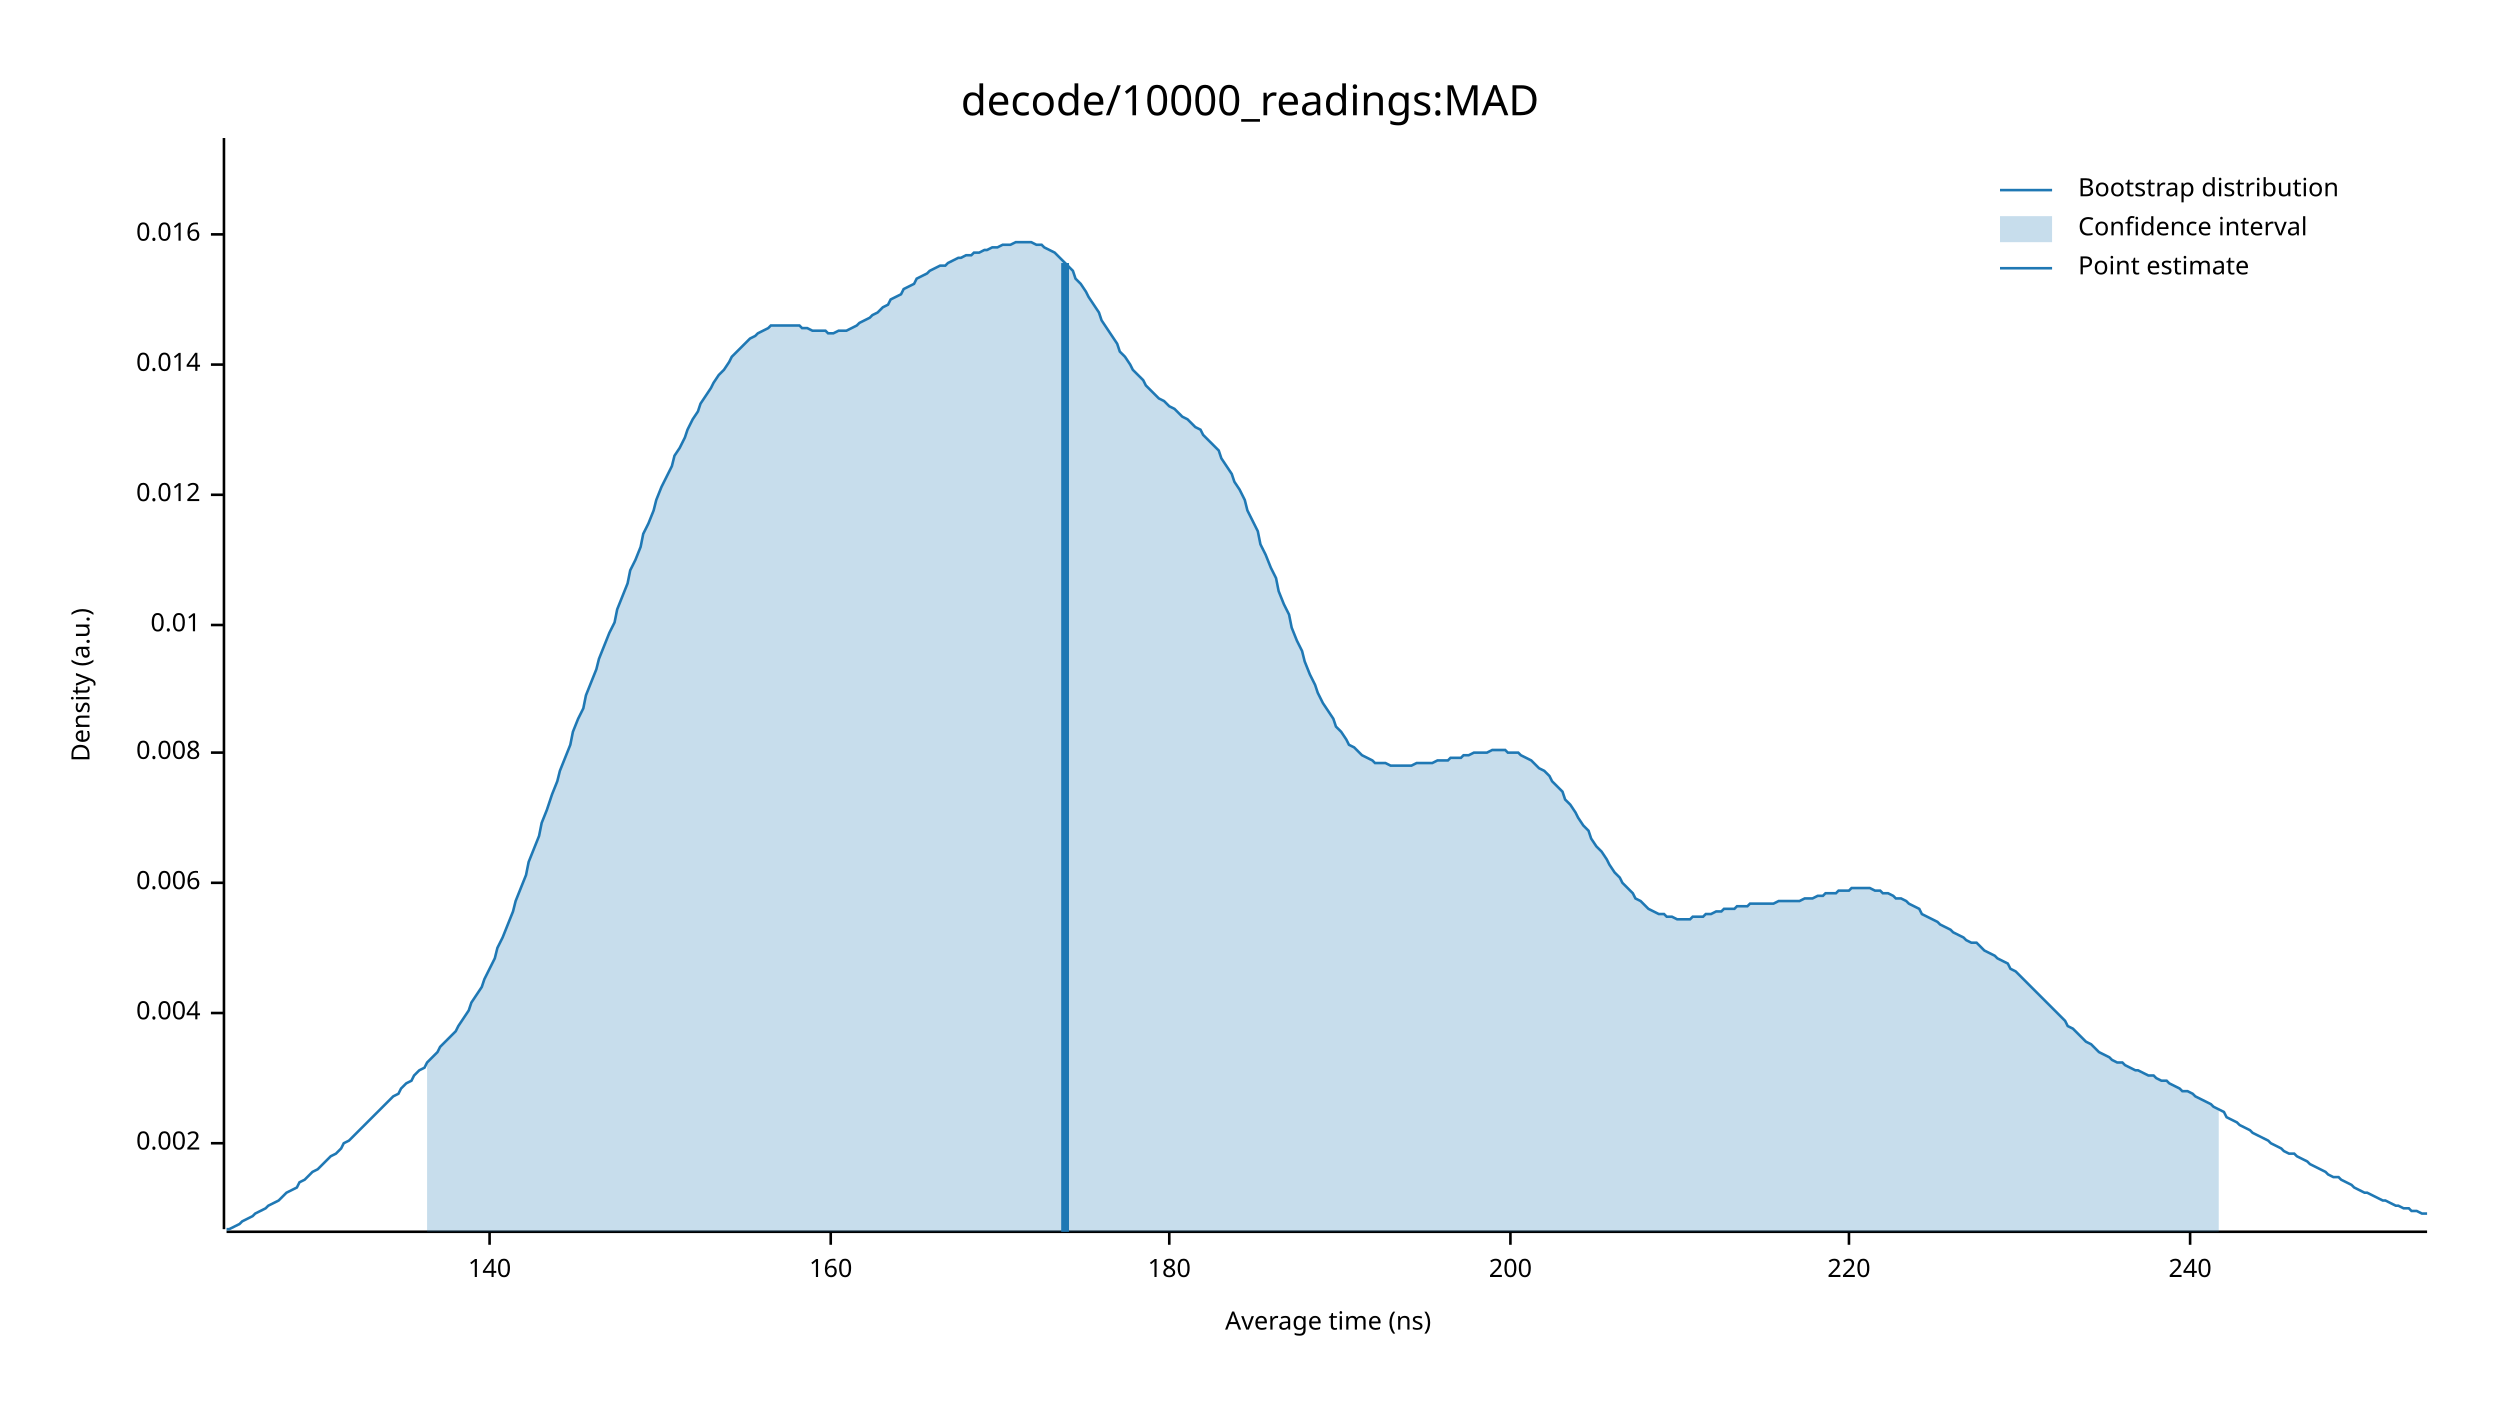
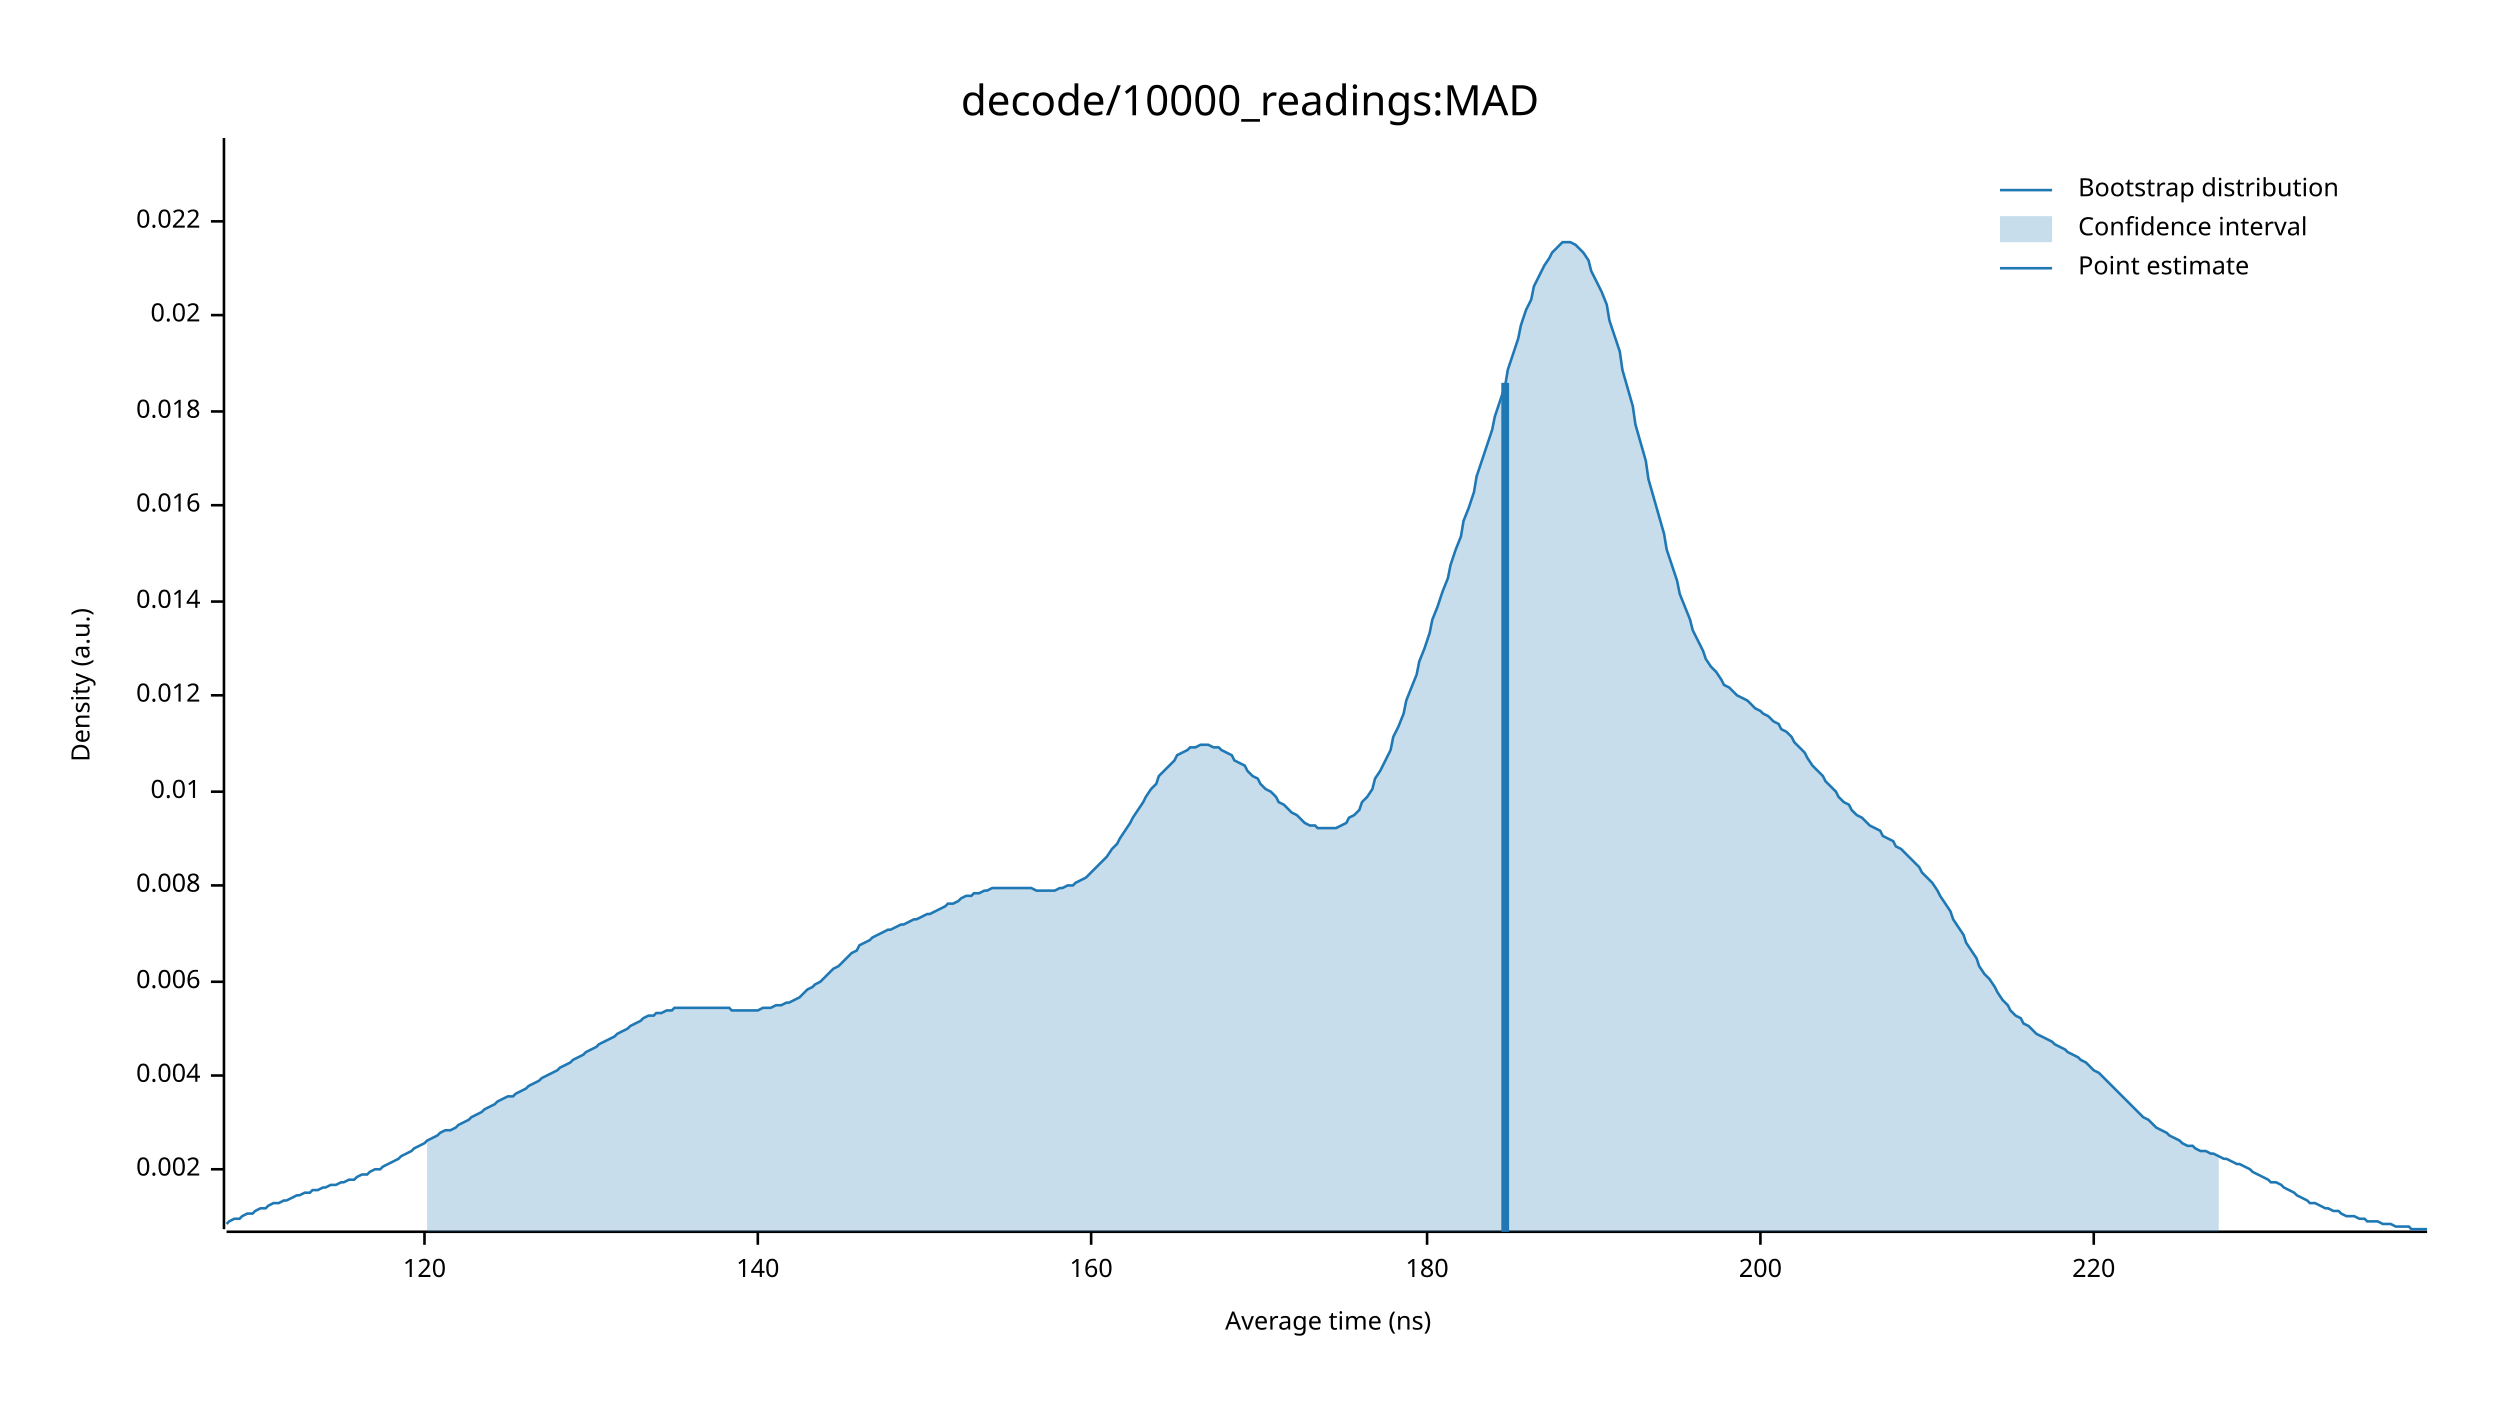
<svg xmlns="http://www.w3.org/2000/svg" width="960" height="540" viewBox="0 0 960 540">
  <text x="480" y="32" dy="0.76em" text-anchor="middle" font-family="sans-serif" font-size="16.129" opacity="1" fill="#000000">
decode/10000_readings:MAD
</text>
  <text x="27" y="263" dy="0.76em" text-anchor="middle" font-family="sans-serif" font-size="9.677" opacity="1" fill="#000000" transform="rotate(270, 27, 263)">
Density (a.u.)
</text>
  <text x="510" y="513" dy="-0.5ex" text-anchor="middle" font-family="sans-serif" font-size="9.677" opacity="1" fill="#000000">
Average time (ns)
</text>
  <polyline fill="none" opacity="1" stroke="#000000" stroke-width="1" points="86,53 86,472 " />
-   <text x="77" y="439" dy="0.5ex" text-anchor="end" font-family="sans-serif" font-size="9.677" opacity="1" fill="#000000">
+   <text x="77" y="449" dy="0.5ex" text-anchor="end" font-family="sans-serif" font-size="9.677" opacity="1" fill="#000000">
0.002
</text>
-   <polyline fill="none" opacity="1" stroke="#000000" stroke-width="1" points="81,439 86,439 " />
-   <text x="77" y="389" dy="0.5ex" text-anchor="end" font-family="sans-serif" font-size="9.677" opacity="1" fill="#000000">
+   <polyline fill="none" opacity="1" stroke="#000000" stroke-width="1" points="81,449 86,449 " />
+   <text x="77" y="413" dy="0.5ex" text-anchor="end" font-family="sans-serif" font-size="9.677" opacity="1" fill="#000000">
0.004
</text>
-   <polyline fill="none" opacity="1" stroke="#000000" stroke-width="1" points="81,389 86,389 " />
-   <text x="77" y="339" dy="0.5ex" text-anchor="end" font-family="sans-serif" font-size="9.677" opacity="1" fill="#000000">
+   <polyline fill="none" opacity="1" stroke="#000000" stroke-width="1" points="81,413 86,413 " />
+   <text x="77" y="377" dy="0.5ex" text-anchor="end" font-family="sans-serif" font-size="9.677" opacity="1" fill="#000000">
0.006
</text>
-   <polyline fill="none" opacity="1" stroke="#000000" stroke-width="1" points="81,339 86,339 " />
-   <text x="77" y="289" dy="0.5ex" text-anchor="end" font-family="sans-serif" font-size="9.677" opacity="1" fill="#000000">
+   <polyline fill="none" opacity="1" stroke="#000000" stroke-width="1" points="81,377 86,377 " />
+   <text x="77" y="340" dy="0.5ex" text-anchor="end" font-family="sans-serif" font-size="9.677" opacity="1" fill="#000000">
0.008
</text>
-   <polyline fill="none" opacity="1" stroke="#000000" stroke-width="1" points="81,289 86,289 " />
-   <text x="77" y="240" dy="0.5ex" text-anchor="end" font-family="sans-serif" font-size="9.677" opacity="1" fill="#000000">
+   <polyline fill="none" opacity="1" stroke="#000000" stroke-width="1" points="81,340 86,340 " />
+   <text x="77" y="304" dy="0.5ex" text-anchor="end" font-family="sans-serif" font-size="9.677" opacity="1" fill="#000000">
0.01
</text>
-   <polyline fill="none" opacity="1" stroke="#000000" stroke-width="1" points="81,240 86,240 " />
-   <text x="77" y="190" dy="0.5ex" text-anchor="end" font-family="sans-serif" font-size="9.677" opacity="1" fill="#000000">
+   <polyline fill="none" opacity="1" stroke="#000000" stroke-width="1" points="81,304 86,304 " />
+   <text x="77" y="267" dy="0.5ex" text-anchor="end" font-family="sans-serif" font-size="9.677" opacity="1" fill="#000000">
0.012
</text>
-   <polyline fill="none" opacity="1" stroke="#000000" stroke-width="1" points="81,190 86,190 " />
-   <text x="77" y="140" dy="0.5ex" text-anchor="end" font-family="sans-serif" font-size="9.677" opacity="1" fill="#000000">
+   <polyline fill="none" opacity="1" stroke="#000000" stroke-width="1" points="81,267 86,267 " />
+   <text x="77" y="231" dy="0.5ex" text-anchor="end" font-family="sans-serif" font-size="9.677" opacity="1" fill="#000000">
0.014
</text>
-   <polyline fill="none" opacity="1" stroke="#000000" stroke-width="1" points="81,140 86,140 " />
-   <text x="77" y="90" dy="0.5ex" text-anchor="end" font-family="sans-serif" font-size="9.677" opacity="1" fill="#000000">
+   <polyline fill="none" opacity="1" stroke="#000000" stroke-width="1" points="81,231 86,231 " />
+   <text x="77" y="194" dy="0.5ex" text-anchor="end" font-family="sans-serif" font-size="9.677" opacity="1" fill="#000000">
0.016
</text>
-   <polyline fill="none" opacity="1" stroke="#000000" stroke-width="1" points="81,90 86,90 " />
+   <polyline fill="none" opacity="1" stroke="#000000" stroke-width="1" points="81,194 86,194 " />
+   <text x="77" y="158" dy="0.5ex" text-anchor="end" font-family="sans-serif" font-size="9.677" opacity="1" fill="#000000">
+ 0.018
+ </text>
+   <polyline fill="none" opacity="1" stroke="#000000" stroke-width="1" points="81,158 86,158 " />
+   <text x="77" y="121" dy="0.5ex" text-anchor="end" font-family="sans-serif" font-size="9.677" opacity="1" fill="#000000">
+ 0.02
+ </text>
+   <polyline fill="none" opacity="1" stroke="#000000" stroke-width="1" points="81,121 86,121 " />
+   <text x="77" y="85" dy="0.5ex" text-anchor="end" font-family="sans-serif" font-size="9.677" opacity="1" fill="#000000">
+ 0.022
+ </text>
+   <polyline fill="none" opacity="1" stroke="#000000" stroke-width="1" points="81,85 86,85 " />
  <polyline fill="none" opacity="1" stroke="#000000" stroke-width="1" points="87,473 932,473 " />
-   <text x="188" y="483" dy="0.76em" text-anchor="middle" font-family="sans-serif" font-size="9.677" opacity="1" fill="#000000">
+   <text x="163" y="483" dy="0.76em" text-anchor="middle" font-family="sans-serif" font-size="9.677" opacity="1" fill="#000000">
+ 120
+ </text>
+   <polyline fill="none" opacity="1" stroke="#000000" stroke-width="1" points="163,473 163,478 " />
+   <text x="291" y="483" dy="0.76em" text-anchor="middle" font-family="sans-serif" font-size="9.677" opacity="1" fill="#000000">
140
</text>
-   <polyline fill="none" opacity="1" stroke="#000000" stroke-width="1" points="188,473 188,478 " />
-   <text x="319" y="483" dy="0.76em" text-anchor="middle" font-family="sans-serif" font-size="9.677" opacity="1" fill="#000000">
+   <polyline fill="none" opacity="1" stroke="#000000" stroke-width="1" points="291,473 291,478 " />
+   <text x="419" y="483" dy="0.76em" text-anchor="middle" font-family="sans-serif" font-size="9.677" opacity="1" fill="#000000">
160
</text>
-   <polyline fill="none" opacity="1" stroke="#000000" stroke-width="1" points="319,473 319,478 " />
-   <text x="449" y="483" dy="0.76em" text-anchor="middle" font-family="sans-serif" font-size="9.677" opacity="1" fill="#000000">
+   <polyline fill="none" opacity="1" stroke="#000000" stroke-width="1" points="419,473 419,478 " />
+   <text x="548" y="483" dy="0.76em" text-anchor="middle" font-family="sans-serif" font-size="9.677" opacity="1" fill="#000000">
180
</text>
-   <polyline fill="none" opacity="1" stroke="#000000" stroke-width="1" points="449,473 449,478 " />
-   <text x="580" y="483" dy="0.76em" text-anchor="middle" font-family="sans-serif" font-size="9.677" opacity="1" fill="#000000">
+   <polyline fill="none" opacity="1" stroke="#000000" stroke-width="1" points="548,473 548,478 " />
+   <text x="676" y="483" dy="0.76em" text-anchor="middle" font-family="sans-serif" font-size="9.677" opacity="1" fill="#000000">
200
</text>
-   <polyline fill="none" opacity="1" stroke="#000000" stroke-width="1" points="580,473 580,478 " />
-   <text x="710" y="483" dy="0.76em" text-anchor="middle" font-family="sans-serif" font-size="9.677" opacity="1" fill="#000000">
+   <polyline fill="none" opacity="1" stroke="#000000" stroke-width="1" points="676,473 676,478 " />
+   <text x="804" y="483" dy="0.76em" text-anchor="middle" font-family="sans-serif" font-size="9.677" opacity="1" fill="#000000">
220
</text>
-   <polyline fill="none" opacity="1" stroke="#000000" stroke-width="1" points="710,473 710,478 " />
-   <text x="841" y="483" dy="0.76em" text-anchor="middle" font-family="sans-serif" font-size="9.677" opacity="1" fill="#000000">
- 240
- </text>
-   <polyline fill="none" opacity="1" stroke="#000000" stroke-width="1" points="841,473 841,478 " />
-   <polyline fill="none" opacity="1" stroke="#1F78B4" stroke-width="1" points="87,472 88,472 90,471 92,470 93,469 95,468 97,467 98,466 100,465 102,464 103,463 105,462 107,461 109,459 110,458 112,457 114,456 115,454 117,453 119,451 120,450 122,449 124,447 125,446 127,444 129,443 131,441 132,439 134,438 136,436 137,435 139,433 141,431 142,430 144,428 146,426 147,425 149,423 151,421 153,420 154,418 156,416 158,415 159,413 161,411 163,410 164,408 166,406 168,404 169,402 171,400 173,398 175,396 176,394 178,391 180,388 181,385 183,382 185,379 186,376 188,372 190,368 191,364 193,360 195,355 197,350 198,346 200,341 202,336 203,331 205,326 207,321 208,316 210,311 212,305 214,300 215,296 217,291 219,286 220,281 222,276 224,272 225,267 227,262 229,257 230,253 232,248 234,243 236,239 237,234 239,229 241,224 242,219 244,215 246,210 247,205 249,201 251,196 252,192 254,187 256,183 258,179 259,175 261,172 263,168 264,165 266,161 268,158 269,155 271,152 273,149 274,147 276,144 278,142 280,139 281,137 283,135 285,133 286,132 288,130 290,129 291,128 293,127 295,126 296,125 298,125 300,125 302,125 303,125 305,125 307,125 308,126 310,126 312,127 313,127 315,127 317,127 318,128 320,128 322,127 324,127 325,127 327,126 329,125 330,124 332,123 334,122 335,121 337,120 339,118 341,117 342,115 344,114 346,113 347,111 349,110 351,109 352,107 354,106 356,105 357,104 359,103 361,102 363,102 364,101 366,100 368,99 369,99 371,98 373,98 374,97 376,97 378,96 379,96 381,95 383,95 385,94 386,94 388,94 390,93 391,93 393,93 395,93 396,93 398,94 400,94 401,95 403,96 405,97 407,99 408,100 410,102 412,104 413,107 415,109 417,112 418,114 420,117 422,120 423,123 425,126 427,129 429,132 430,135 432,137 434,140 435,142 437,144 439,146 440,148 442,150 444,152 445,153 447,154 449,156 451,157 452,158 454,160 456,161 457,162 459,164 461,165 462,167 464,169 466,171 468,173 469,176 471,179 473,182 474,185 476,188 478,192 479,196 481,200 483,204 484,209 486,213 488,218 490,222 491,227 493,232 495,236 496,241 498,246 500,250 501,254 503,259 505,263 506,266 508,270 510,273 512,276 513,279 515,281 517,284 518,286 520,287 522,289 523,290 525,291 527,292 528,293 530,293 532,293 534,294 535,294 537,294 539,294 540,294 542,294 544,293 545,293 547,293 549,293 550,293 552,292 554,292 556,292 557,291 559,291 561,291 562,290 564,290 566,289 567,289 569,289 571,289 573,288 574,288 576,288 578,288 579,289 581,289 583,289 584,290 586,291 588,292 589,293 591,295 593,296 595,298 596,300 598,302 600,304 601,307 603,309 605,312 606,314 608,317 610,319 611,322 613,325 615,327 617,330 618,332 620,335 622,337 623,339 625,341 627,343 628,345 630,346 632,348 633,349 635,350 637,351 639,351 640,352 642,352 644,353 645,353 647,353 649,353 650,352 652,352 654,352 655,351 657,351 659,350 661,350 662,349 664,349 666,349 667,348 669,348 671,348 672,347 674,347 676,347 677,347 679,347 681,347 683,346 684,346 686,346 688,346 689,346 691,346 693,345 694,345 696,345 698,344 700,344 701,343 703,343 705,343 706,342 708,342 710,342 711,341 713,341 715,341 716,341 718,341 720,342 722,342 723,343 725,343 727,344 728,345 730,345 732,346 733,347 735,348 737,349 738,351 740,352 742,353 744,354 745,355 747,356 749,357 750,358 752,359 754,360 755,361 757,362 759,362 760,363 762,365 764,366 766,367 767,368 769,369 771,370 772,372 774,373 776,375 777,376 779,378 781,380 782,381 784,383 786,385 788,387 789,388 791,390 793,392 794,394 796,395 798,397 799,398 801,400 803,401 804,402 806,404 808,405 810,406 811,407 813,408 815,408 816,409 818,410 820,411 821,411 823,412 825,413 827,413 828,414 830,415 832,415 833,416 835,417 837,418 838,419 840,419 842,420 843,421 845,422 847,423 849,424 850,425 852,426 854,427 855,429 857,430 859,431 860,432 862,433 864,434 865,435 867,436 869,437 871,438 872,439 874,440 876,441 877,442 879,443 881,443 882,444 884,445 886,446 887,447 889,448 891,449 893,450 894,451 896,452 898,452 899,453 901,454 903,455 904,456 906,457 908,458 909,458 911,459 913,460 915,461 916,461 918,462 920,463 921,463 923,464 925,464 926,465 928,465 930,466 932,466 " />
-   <polygon opacity="0.25" fill="#1F78B4" points="164,408 166,406 168,404 169,402 171,400 173,398 175,396 176,394 178,391 180,388 181,385 183,382 185,379 186,376 188,372 190,368 191,364 193,360 195,355 197,350 198,346 200,341 202,336 203,331 205,326 207,321 208,316 210,311 212,305 214,300 215,296 217,291 219,286 220,281 222,276 224,272 225,267 227,262 229,257 230,253 232,248 234,243 236,239 237,234 239,229 241,224 242,219 244,215 246,210 247,205 249,201 251,196 252,192 254,187 256,183 258,179 259,175 261,172 263,168 264,165 266,161 268,158 269,155 271,152 273,149 274,147 276,144 278,142 280,139 281,137 283,135 285,133 286,132 288,130 290,129 291,128 293,127 295,126 296,125 298,125 300,125 302,125 303,125 305,125 307,125 308,126 310,126 312,127 313,127 315,127 317,127 318,128 320,128 322,127 324,127 325,127 327,126 329,125 330,124 332,123 334,122 335,121 337,120 339,118 341,117 342,115 344,114 346,113 347,111 349,110 351,109 352,107 354,106 356,105 357,104 359,103 361,102 363,102 364,101 366,100 368,99 369,99 371,98 373,98 374,97 376,97 378,96 379,96 381,95 383,95 385,94 386,94 388,94 390,93 391,93 393,93 395,93 396,93 398,94 400,94 401,95 403,96 405,97 407,99 408,100 410,102 412,104 413,107 415,109 417,112 418,114 420,117 422,120 423,123 425,126 427,129 429,132 430,135 432,137 434,140 435,142 437,144 439,146 440,148 442,150 444,152 445,153 447,154 449,156 451,157 452,158 454,160 456,161 457,162 459,164 461,165 462,167 464,169 466,171 468,173 469,176 471,179 473,182 474,185 476,188 478,192 479,196 481,200 483,204 484,209 486,213 488,218 490,222 491,227 493,232 495,236 496,241 498,246 500,250 501,254 503,259 505,263 506,266 508,270 510,273 512,276 513,279 515,281 517,284 518,286 520,287 522,289 523,290 525,291 527,292 528,293 530,293 532,293 534,294 535,294 537,294 539,294 540,294 542,294 544,293 545,293 547,293 549,293 550,293 552,292 554,292 556,292 557,291 559,291 561,291 562,290 564,290 566,289 567,289 569,289 571,289 573,288 574,288 576,288 578,288 579,289 581,289 583,289 584,290 586,291 588,292 589,293 591,295 593,296 595,298 596,300 598,302 600,304 601,307 603,309 605,312 606,314 608,317 610,319 611,322 613,325 615,327 617,330 618,332 620,335 622,337 623,339 625,341 627,343 628,345 630,346 632,348 633,349 635,350 637,351 639,351 640,352 642,352 644,353 645,353 647,353 649,353 650,352 652,352 654,352 655,351 657,351 659,350 661,350 662,349 664,349 666,349 667,348 669,348 671,348 672,347 674,347 676,347 677,347 679,347 681,347 683,346 684,346 686,346 688,346 689,346 691,346 693,345 694,345 696,345 698,344 700,344 701,343 703,343 705,343 706,342 708,342 710,342 711,341 713,341 715,341 716,341 718,341 720,342 722,342 723,343 725,343 727,344 728,345 730,345 732,346 733,347 735,348 737,349 738,351 740,352 742,353 744,354 745,355 747,356 749,357 750,358 752,359 754,360 755,361 757,362 759,362 760,363 762,365 764,366 766,367 767,368 769,369 771,370 772,372 774,373 776,375 777,376 779,378 781,380 782,381 784,383 786,385 788,387 789,388 791,390 793,392 794,394 796,395 798,397 799,398 801,400 803,401 804,402 806,404 808,405 810,406 811,407 813,408 815,408 816,409 818,410 820,411 821,411 823,412 825,413 827,413 828,414 830,415 832,415 833,416 835,417 837,418 838,419 840,419 842,420 843,421 845,422 847,423 849,424 850,425 852,426 852,473 164,473 " />
-   <polyline fill="none" opacity="1" stroke="#1F78B4" stroke-width="3" points="409,473 409,101 " />
+   <polyline fill="none" opacity="1" stroke="#000000" stroke-width="1" points="804,473 804,478 " />
+   <polyline fill="none" opacity="1" stroke="#1F78B4" stroke-width="1" points="87,470 88,469 90,468 92,468 93,467 95,466 97,466 98,465 100,464 102,464 103,463 105,462 107,462 109,461 110,461 112,460 114,459 115,459 117,458 119,458 120,457 122,457 124,456 125,456 127,455 129,455 131,454 132,454 134,453 136,453 137,452 139,451 141,451 142,450 144,449 146,449 147,448 149,447 151,446 153,445 154,444 156,443 158,442 159,441 161,440 163,439 164,438 166,437 168,436 169,435 171,434 173,434 175,433 176,432 178,431 180,430 181,429 183,428 185,427 186,426 188,425 190,424 191,423 193,422 195,421 197,421 198,420 200,419 202,418 203,417 205,416 207,415 208,414 210,413 212,412 214,411 215,410 217,409 219,408 220,407 222,406 224,405 225,404 227,403 229,402 230,401 232,400 234,399 236,398 237,397 239,396 241,395 242,394 244,393 246,392 247,391 249,390 251,390 252,389 254,389 256,388 258,388 259,387 261,387 263,387 264,387 266,387 268,387 269,387 271,387 273,387 274,387 276,387 278,387 280,387 281,388 283,388 285,388 286,388 288,388 290,388 291,388 293,387 295,387 296,387 298,386 300,386 302,385 303,385 305,384 307,383 308,382 310,380 312,379 313,378 315,377 317,375 318,374 320,372 322,371 324,369 325,368 327,366 329,365 330,363 332,362 334,361 335,360 337,359 339,358 341,357 342,357 344,356 346,355 347,355 349,354 351,353 352,353 354,352 356,351 357,351 359,350 361,349 363,348 364,347 366,347 368,346 369,345 371,344 373,344 374,343 376,343 378,342 379,342 381,341 383,341 385,341 386,341 388,341 390,341 391,341 393,341 395,341 396,341 398,342 400,342 401,342 403,342 405,342 407,341 408,341 410,340 412,340 413,339 415,338 417,337 418,336 420,334 422,332 423,331 425,329 427,326 429,324 430,322 432,319 434,316 435,314 437,311 439,308 440,306 442,303 444,301 445,298 447,296 449,294 451,292 452,290 454,289 456,288 457,287 459,287 461,286 462,286 464,286 466,287 468,287 469,288 471,289 473,290 474,292 476,293 478,294 479,296 481,298 483,299 484,301 486,303 488,304 490,306 491,308 493,309 495,311 496,312 498,313 500,315 501,316 503,317 505,317 506,318 508,318 510,318 512,318 513,318 515,317 517,316 518,314 520,313 522,311 523,308 525,306 527,303 528,299 530,296 532,292 534,288 535,283 537,279 539,274 540,269 542,264 544,259 545,254 547,249 549,243 550,238 552,233 554,227 556,222 557,217 559,211 561,206 562,200 564,195 566,189 567,183 569,177 571,171 573,165 574,160 576,154 578,148 579,142 581,136 583,130 584,125 586,119 588,115 589,110 591,106 593,102 595,99 596,97 598,95 600,93 601,93 603,93 605,94 606,95 608,97 610,100 611,104 613,108 615,112 617,117 618,123 620,129 622,135 623,142 625,149 627,156 628,163 630,170 632,177 633,184 635,191 637,198 639,205 640,211 642,217 644,223 645,228 647,233 649,238 650,242 652,246 654,250 655,253 657,256 659,258 661,261 662,263 664,264 666,266 667,267 669,268 671,269 672,270 674,272 676,273 677,274 679,275 681,277 683,278 684,280 686,281 688,283 689,285 691,287 693,289 694,291 696,294 698,296 700,298 701,300 703,302 705,304 706,306 708,308 710,309 711,311 713,313 715,314 716,315 718,317 720,318 722,319 723,321 725,322 727,323 728,325 730,326 732,328 733,329 735,331 737,333 738,335 740,337 742,339 744,342 745,344 747,347 749,350 750,353 752,356 754,359 755,362 757,365 759,368 760,371 762,374 764,376 766,379 767,381 769,384 771,386 772,388 774,390 776,391 777,393 779,394 781,396 782,397 784,398 786,399 788,400 789,401 791,402 793,403 794,404 796,405 798,406 799,407 801,408 803,410 804,411 806,412 808,414 810,416 811,417 813,419 815,421 816,422 818,424 820,426 821,427 823,429 825,430 827,432 828,433 830,434 832,435 833,436 835,437 837,438 838,439 840,440 842,440 843,441 845,442 847,442 849,443 850,443 852,444 854,445 855,445 857,446 859,447 860,447 862,448 864,449 865,450 867,451 869,452 871,453 872,454 874,454 876,455 877,456 879,457 881,458 882,459 884,460 886,461 887,462 889,462 891,463 893,464 894,464 896,465 898,465 899,466 901,467 903,467 904,467 906,468 908,468 909,469 911,469 913,469 915,470 916,470 918,470 920,471 921,471 923,471 925,471 926,472 928,472 930,472 932,472 " />
+   <polygon opacity="0.25" fill="#1F78B4" points="164,438 166,437 168,436 169,435 171,434 173,434 175,433 176,432 178,431 180,430 181,429 183,428 185,427 186,426 188,425 190,424 191,423 193,422 195,421 197,421 198,420 200,419 202,418 203,417 205,416 207,415 208,414 210,413 212,412 214,411 215,410 217,409 219,408 220,407 222,406 224,405 225,404 227,403 229,402 230,401 232,400 234,399 236,398 237,397 239,396 241,395 242,394 244,393 246,392 247,391 249,390 251,390 252,389 254,389 256,388 258,388 259,387 261,387 263,387 264,387 266,387 268,387 269,387 271,387 273,387 274,387 276,387 278,387 280,387 281,388 283,388 285,388 286,388 288,388 290,388 291,388 293,387 295,387 296,387 298,386 300,386 302,385 303,385 305,384 307,383 308,382 310,380 312,379 313,378 315,377 317,375 318,374 320,372 322,371 324,369 325,368 327,366 329,365 330,363 332,362 334,361 335,360 337,359 339,358 341,357 342,357 344,356 346,355 347,355 349,354 351,353 352,353 354,352 356,351 357,351 359,350 361,349 363,348 364,347 366,347 368,346 369,345 371,344 373,344 374,343 376,343 378,342 379,342 381,341 383,341 385,341 386,341 388,341 390,341 391,341 393,341 395,341 396,341 398,342 400,342 401,342 403,342 405,342 407,341 408,341 410,340 412,340 413,339 415,338 417,337 418,336 420,334 422,332 423,331 425,329 427,326 429,324 430,322 432,319 434,316 435,314 437,311 439,308 440,306 442,303 444,301 445,298 447,296 449,294 451,292 452,290 454,289 456,288 457,287 459,287 461,286 462,286 464,286 466,287 468,287 469,288 471,289 473,290 474,292 476,293 478,294 479,296 481,298 483,299 484,301 486,303 488,304 490,306 491,308 493,309 495,311 496,312 498,313 500,315 501,316 503,317 505,317 506,318 508,318 510,318 512,318 513,318 515,317 517,316 518,314 520,313 522,311 523,308 525,306 527,303 528,299 530,296 532,292 534,288 535,283 537,279 539,274 540,269 542,264 544,259 545,254 547,249 549,243 550,238 552,233 554,227 556,222 557,217 559,211 561,206 562,200 564,195 566,189 567,183 569,177 571,171 573,165 574,160 576,154 578,148 579,142 581,136 583,130 584,125 586,119 588,115 589,110 591,106 593,102 595,99 596,97 598,95 600,93 601,93 603,93 605,94 606,95 608,97 610,100 611,104 613,108 615,112 617,117 618,123 620,129 622,135 623,142 625,149 627,156 628,163 630,170 632,177 633,184 635,191 637,198 639,205 640,211 642,217 644,223 645,228 647,233 649,238 650,242 652,246 654,250 655,253 657,256 659,258 661,261 662,263 664,264 666,266 667,267 669,268 671,269 672,270 674,272 676,273 677,274 679,275 681,277 683,278 684,280 686,281 688,283 689,285 691,287 693,289 694,291 696,294 698,296 700,298 701,300 703,302 705,304 706,306 708,308 710,309 711,311 713,313 715,314 716,315 718,317 720,318 722,319 723,321 725,322 727,323 728,325 730,326 732,328 733,329 735,331 737,333 738,335 740,337 742,339 744,342 745,344 747,347 749,350 750,353 752,356 754,359 755,362 757,365 759,368 760,371 762,374 764,376 766,379 767,381 769,384 771,386 772,388 774,390 776,391 777,393 779,394 781,396 782,397 784,398 786,399 788,400 789,401 791,402 793,403 794,404 796,405 798,406 799,407 801,408 803,410 804,411 806,412 808,414 810,416 811,417 813,419 815,421 816,422 818,424 820,426 821,427 823,429 825,430 827,432 828,433 830,434 832,435 833,436 835,437 837,438 838,439 840,440 842,440 843,441 845,442 847,442 849,443 850,443 852,444 852,473 164,473 " />
+   <polyline fill="none" opacity="1" stroke="#1F78B4" stroke-width="3" points="578,473 578,147 " />
  <text x="798" y="68" dy="0.76em" text-anchor="start" font-family="sans-serif" font-size="9.677" opacity="1" fill="#000000">
Bootstrap distribution
</text>
  <text x="798" y="83" dy="0.76em" text-anchor="start" font-family="sans-serif" font-size="9.677" opacity="1" fill="#000000">
Confidence interval
</text>
  <text x="798" y="98" dy="0.76em" text-anchor="start" font-family="sans-serif" font-size="9.677" opacity="1" fill="#000000">
Point estimate
</text>
  <polyline fill="none" opacity="1" stroke="#1F78B4" stroke-width="1" points="768,73 788,73 " />
  <rect x="768" y="83" width="20" height="10" opacity="0.25" fill="#1F78B4" stroke="none" />
  <polyline fill="none" opacity="1" stroke="#1F78B4" stroke-width="1" points="768,103 788,103 " />
</svg>
